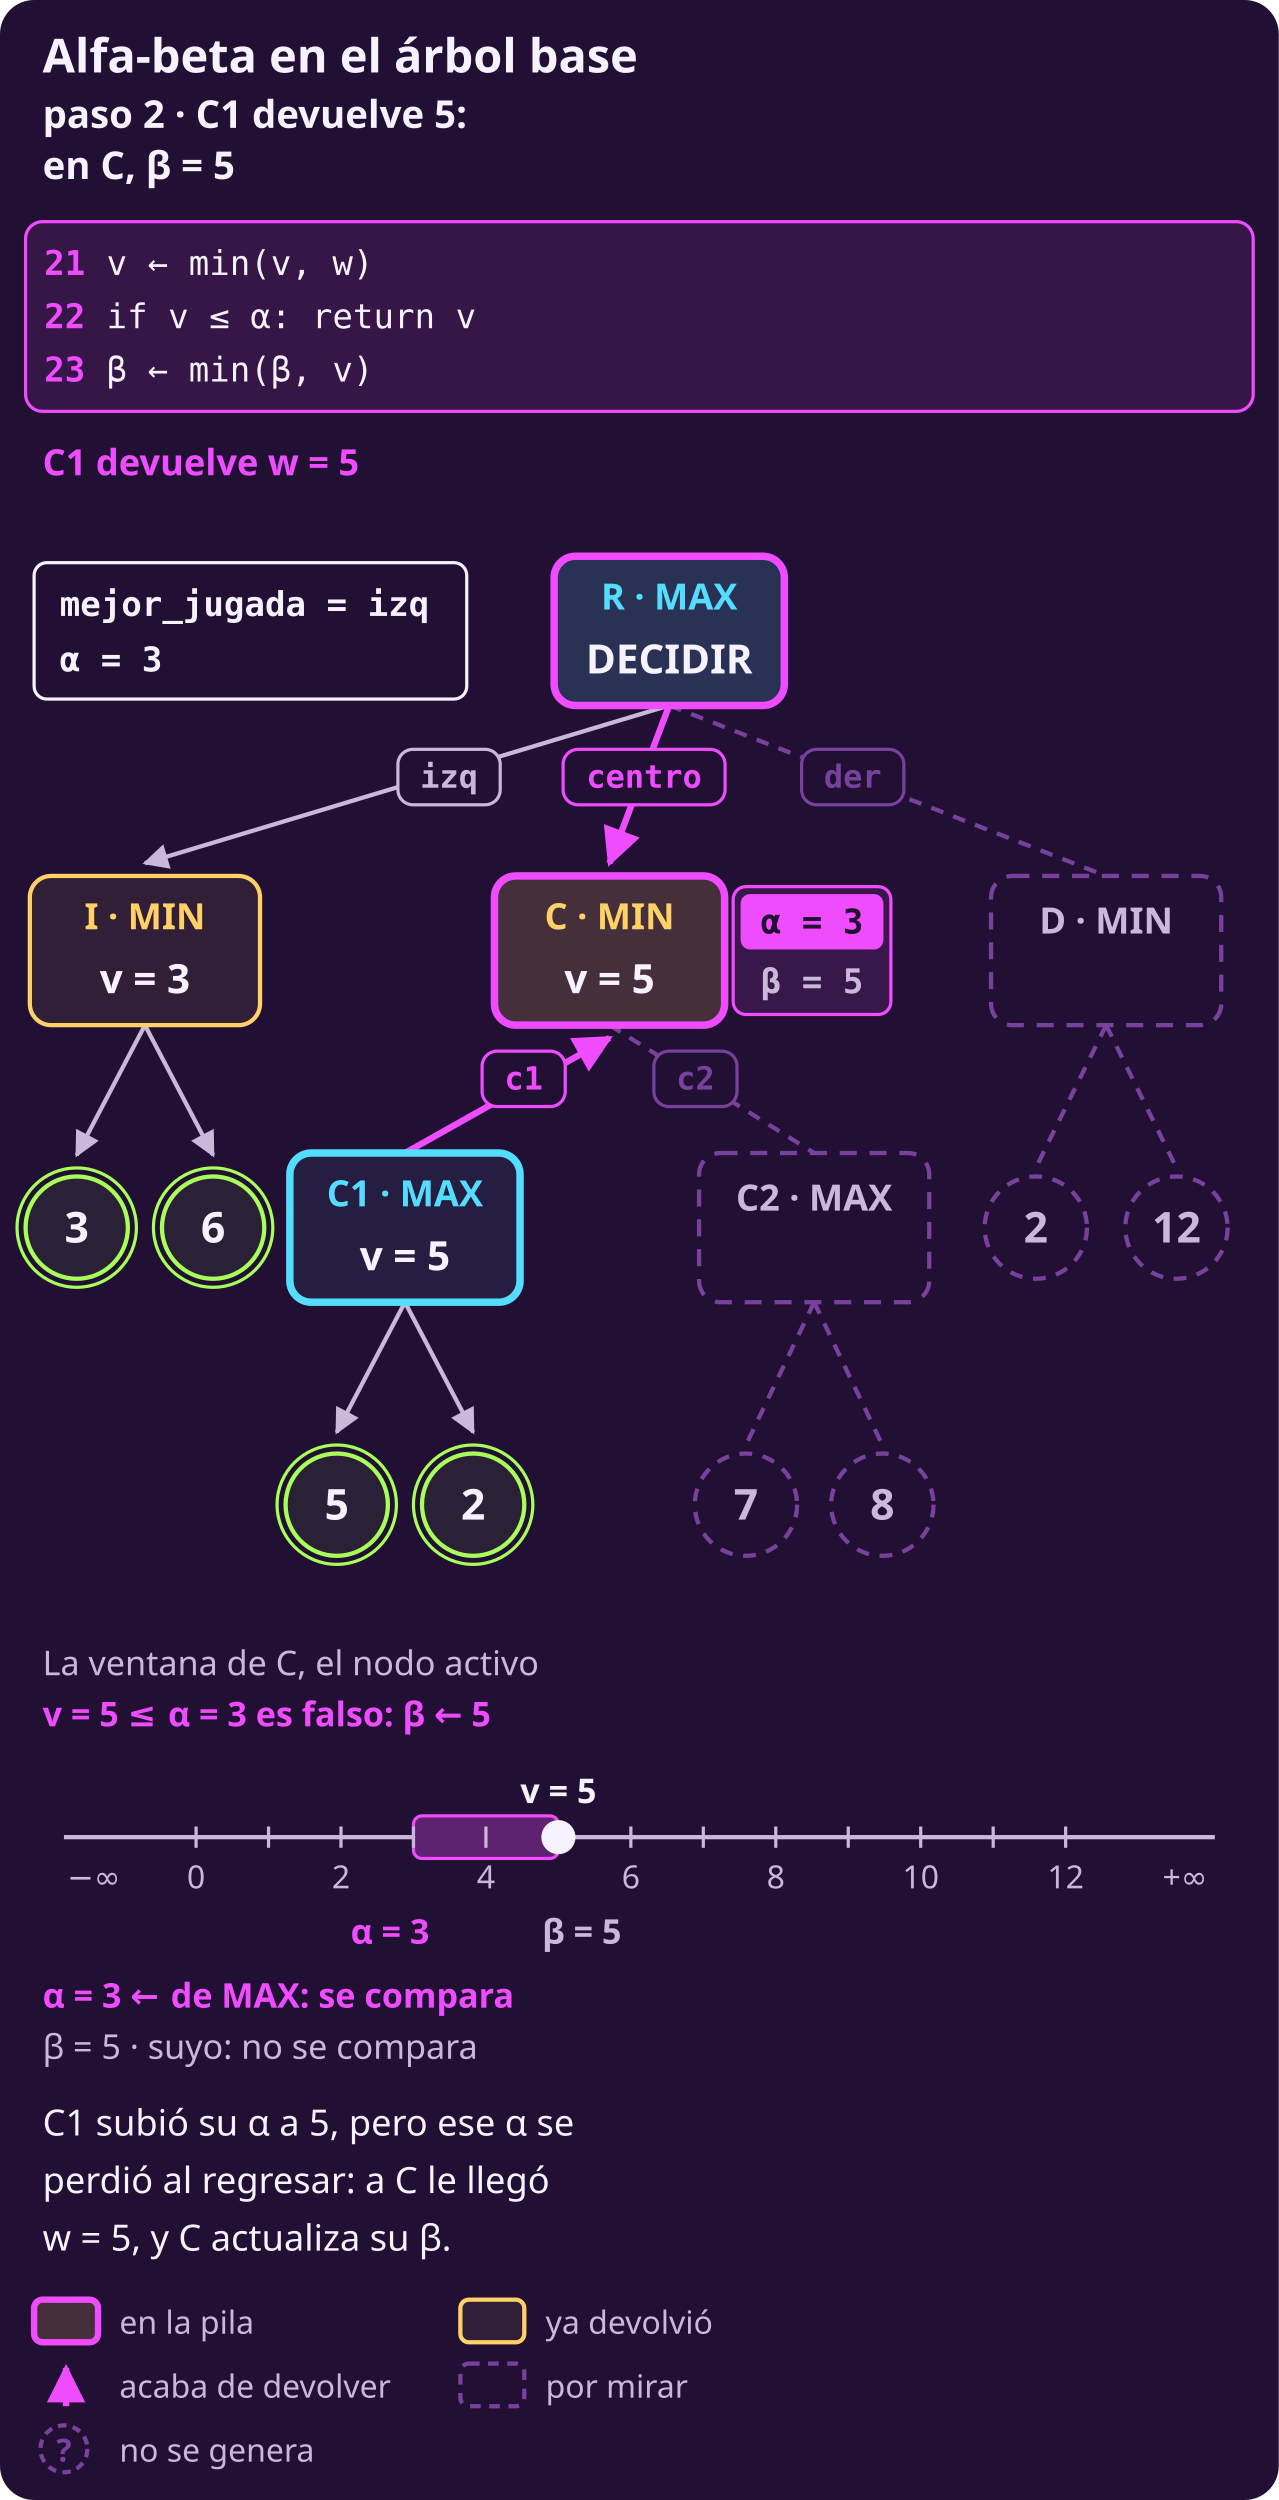
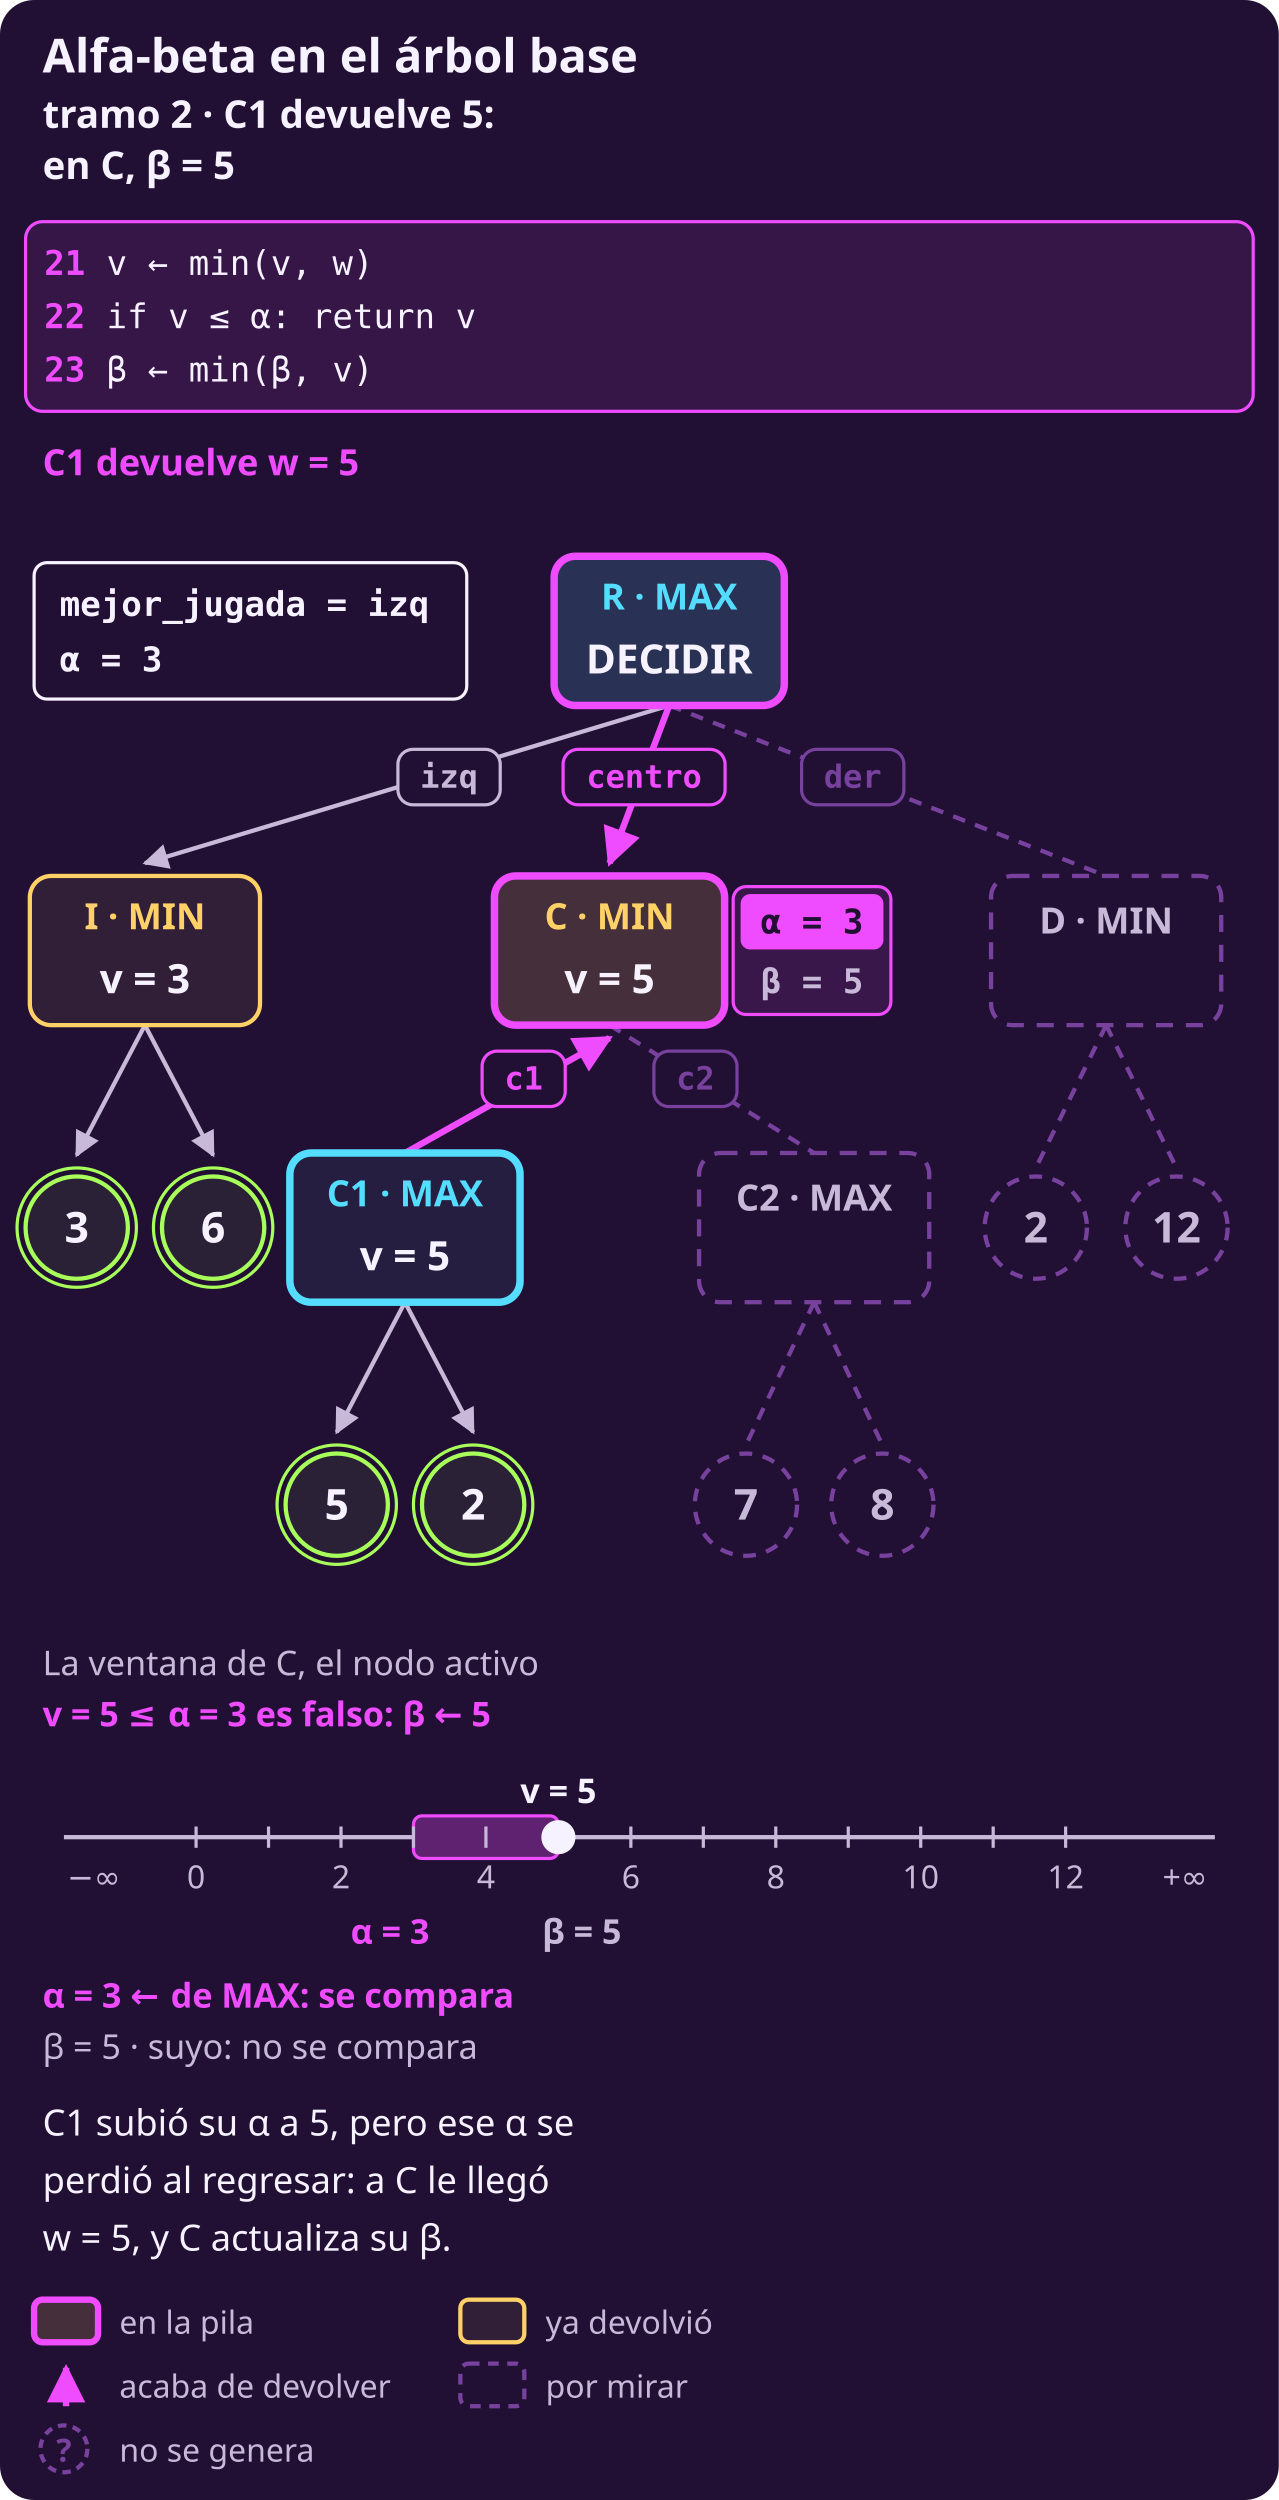
- <svg xmlns="http://www.w3.org/2000/svg" width="600" height="1173" viewBox="0 0 600 1173" role="img" aria-label="DECIDIR-ALFA-BETA sobre el árbol base, paso 2 (fila 10 de la traza). Arriba, la banda del pseudocódigo: línea 21: v ← min(v, w); línea 22: if v ≤ α: return v; línea 23: β ← min(β, v). C1 devuelve w = 5. Recuadro: mejor_jugada = izq · α = 3. En el árbol: R en la pila; I ya devolvió v = 3; C en la pila con v = 5, α = 3, β = 5; C1 ya devolvió v = 5; C2 por mirar; D por mirar. Abajo, la recta numérica: v = 5 ≤ α = 3 es falso: β ← 5. C compara su v con α, el número del rival que heredó; β es el suyo. C1 subió su α a 5, pero ese α se perdió al regresar: a C le llegó w = 5, y C actualiza su β.">
+ <svg xmlns="http://www.w3.org/2000/svg" width="600" height="1173" viewBox="0 0 600 1173" role="img" aria-label="DECIDIR-ALFA-BETA sobre el árbol base, tramo 2 (fila 10 de la traza). Arriba, la banda del pseudocódigo: línea 21: v ← min(v, w); línea 22: if v ≤ α: return v; línea 23: β ← min(β, v). C1 devuelve w = 5. Recuadro: mejor_jugada = izq · α = 3. En el árbol: R en la pila; I ya devolvió v = 3; C en la pila con v = 5, α = 3, β = 5; C1 ya devolvió v = 5; C2 por mirar; D por mirar. Abajo, la recta numérica: v = 5 ≤ α = 3 es falso: β ← 5. C compara su v con α, el número del rival que heredó; β es el suyo. C1 subió su α a 5, pero ese α se perdió al regresar: a C le llegó w = 5, y C actualiza su β.">
  <rect x="0" y="0" width="600" height="1173" rx="16" fill="#211033" />
  <defs>
    <marker id="p" viewBox="0 0 10 10" refX="9" refY="5" markerWidth="6" markerHeight="6" orient="auto-start-reverse">
      <path d="M 0 0 L 10 5 L 0 10 z" fill="#f04cff" />
    </marker>
    <marker id="s" viewBox="0 0 10 10" refX="9" refY="5" markerWidth="6" markerHeight="6" orient="auto-start-reverse">
      <path d="M 0 0 L 10 5 L 0 10 z" fill="#c8b9d8" />
    </marker>
  </defs>
  <text x="20" y="34" fill="#f7f2ff" font-family="system-ui, sans-serif" font-size="22" font-weight="700" text-anchor="start">Alfa-beta en el árbol base</text>
-   <text x="20" y="60" fill="#f7f2ff" font-family="system-ui, sans-serif" font-size="18" font-weight="700" text-anchor="start">paso 2 · C1 devuelve 5:</text>
+   <text x="20" y="60" fill="#f7f2ff" font-family="system-ui, sans-serif" font-size="18" font-weight="700" text-anchor="start">tramo 2 · C1 devuelve 5:</text>
  <text x="20" y="84" fill="#f7f2ff" font-family="system-ui, sans-serif" font-size="18" font-weight="700" text-anchor="start">en C, β = 5</text>
  <rect x="12" y="104" width="576" height="89" rx="8" fill="#361647" stroke="#f04cff" stroke-width="1.5" />
  <text x="40" y="129" fill="#f04cff" font-family="ui-monospace, SFMono-Regular, Menlo, monospace" font-size="16" font-weight="700" text-anchor="end">21</text>
  <text x="50" y="129" fill="#f7f2ff" font-family="ui-monospace, SFMono-Regular, Menlo, monospace" font-size="16" font-weight="normal" text-anchor="start">v ← min(v, w)</text>
  <text x="40" y="154" fill="#f04cff" font-family="ui-monospace, SFMono-Regular, Menlo, monospace" font-size="16" font-weight="700" text-anchor="end">22</text>
  <text x="50" y="154" fill="#f7f2ff" font-family="ui-monospace, SFMono-Regular, Menlo, monospace" font-size="16" font-weight="normal" text-anchor="start">if v ≤ α: return v</text>
  <text x="40" y="179" fill="#f04cff" font-family="ui-monospace, SFMono-Regular, Menlo, monospace" font-size="16" font-weight="700" text-anchor="end">23</text>
  <text x="50" y="179" fill="#f7f2ff" font-family="ui-monospace, SFMono-Regular, Menlo, monospace" font-size="16" font-weight="normal" text-anchor="start">β ← min(β, v)</text>
  <text x="20" y="223" fill="#f04cff" font-family="system-ui, sans-serif" font-size="17" font-weight="700" text-anchor="start">C1 devuelve w = 5</text>
  <line x1="314" y1="331.0" x2="68" y2="405.0" stroke="#c8b9d8" stroke-width="2" marker-end="url(#s)" />
  <rect x="186.7" y="351.6" width="48" height="26" rx="7" fill="#211033" stroke="#c8b9d8" stroke-width="1.5" />
  <text x="210.7" y="369.6" fill="#c8b9d8" font-family="ui-monospace, SFMono-Regular, Menlo, monospace" font-size="15" font-weight="700" text-anchor="middle">izq</text>
  <line x1="68" y1="481.0" x2="36" y2="542.0" stroke="#c8b9d8" stroke-width="2" marker-end="url(#s)" />
  <line x1="68" y1="481.0" x2="100" y2="542.0" stroke="#c8b9d8" stroke-width="2" marker-end="url(#s)" />
  <line x1="314" y1="331.0" x2="286" y2="405.0" stroke="#f04cff" stroke-width="3" marker-end="url(#p)" />
  <rect x="264.2" y="351.6" width="76" height="26" rx="7" fill="#211033" stroke="#f04cff" stroke-width="1.5" />
  <text x="302.2" y="369.6" fill="#f04cff" font-family="ui-monospace, SFMono-Regular, Menlo, monospace" font-size="15" font-weight="700" text-anchor="middle">centro</text>
  <line x1="190" y1="541.0" x2="286" y2="487.0" stroke="#f04cff" stroke-width="3" marker-end="url(#p)" />
  <rect x="226.2" y="493.2" width="39" height="26" rx="7" fill="#211033" stroke="#f04cff" stroke-width="1.5" />
  <text x="245.7" y="511.2" fill="#f04cff" font-family="ui-monospace, SFMono-Regular, Menlo, monospace" font-size="15" font-weight="700" text-anchor="middle">c1</text>
  <line x1="190" y1="611.0" x2="158" y2="672.0" stroke="#c8b9d8" stroke-width="2" marker-end="url(#s)" />
  <line x1="190" y1="611.0" x2="222" y2="672.0" stroke="#c8b9d8" stroke-width="2" marker-end="url(#s)" />
  <line x1="286" y1="481.0" x2="382" y2="541.0" stroke="#78419e" stroke-width="2" stroke-dasharray="6 5" />
  <rect x="306.8" y="493.2" width="39" height="26" rx="7" fill="#211033" stroke="#78419e" stroke-width="1.5" />
  <text x="326.3" y="511.2" fill="#78419e" font-family="ui-monospace, SFMono-Regular, Menlo, monospace" font-size="15" font-weight="700" text-anchor="middle">c2</text>
  <line x1="382" y1="611.0" x2="350" y2="678.0" stroke="#78419e" stroke-width="2" stroke-dasharray="6 5" />
  <line x1="382" y1="611.0" x2="414" y2="678.0" stroke="#78419e" stroke-width="2" stroke-dasharray="6 5" />
  <line x1="314" y1="331.0" x2="519" y2="411.0" stroke="#78419e" stroke-width="2" stroke-dasharray="6 5" />
  <rect x="376.1" y="351.6" width="48" height="26" rx="7" fill="#211033" stroke="#78419e" stroke-width="1.5" />
  <text x="400.1" y="369.6" fill="#78419e" font-family="ui-monospace, SFMono-Regular, Menlo, monospace" font-size="15" font-weight="700" text-anchor="middle">der</text>
  <line x1="519" y1="481.0" x2="486" y2="548.0" stroke="#78419e" stroke-width="2" stroke-dasharray="6 5" />
  <line x1="519" y1="481.0" x2="552" y2="548.0" stroke="#78419e" stroke-width="2" stroke-dasharray="6 5" />
  <rect x="260.0" y="261.0" width="108" height="70" rx="10" fill="#293154" stroke="#f04cff" stroke-width="3.5" />
  <text x="314" y="286.0" fill="#55ddff" font-family="system-ui, sans-serif" font-size="17" font-weight="700" text-anchor="middle">R · MAX</text>
  <text x="314" y="316.0" fill="#f7f2ff" font-family="system-ui, sans-serif" font-size="19" font-weight="700" text-anchor="middle">DECIDIR</text>
  <rect x="14.0" y="411.0" width="108" height="70" rx="10" fill="#311e37" stroke="#ffd166" stroke-width="2" />
  <text x="68" y="436.0" fill="#ffd166" font-family="system-ui, sans-serif" font-size="17" font-weight="700" text-anchor="middle">I · MIN</text>
  <text x="68" y="466.0" fill="#f7f2ff" font-family="system-ui, sans-serif" font-size="19" font-weight="700" text-anchor="middle">v = 3</text>
  <circle cx="36" cy="576.0" r="28" fill="none" stroke="#a8ff5a" stroke-width="1.5" />
  <circle cx="36" cy="576.0" r="24" fill="#2a2136" stroke="#a8ff5a" stroke-width="2" />
  <text x="36" y="583.0" fill="#f7f2ff" font-family="system-ui, sans-serif" font-size="20" font-weight="700" text-anchor="middle">3</text>
  <circle cx="100" cy="576.0" r="28" fill="none" stroke="#a8ff5a" stroke-width="1.5" />
  <circle cx="100" cy="576.0" r="24" fill="#2a2136" stroke="#a8ff5a" stroke-width="2" />
  <text x="100" y="583.0" fill="#f7f2ff" font-family="system-ui, sans-serif" font-size="20" font-weight="700" text-anchor="middle">6</text>
  <rect x="232.0" y="411.0" width="108" height="70" rx="10" fill="#452f3b" stroke="#f04cff" stroke-width="3.5" />
  <text x="286" y="436.0" fill="#ffd166" font-family="system-ui, sans-serif" font-size="17" font-weight="700" text-anchor="middle">C · MIN</text>
  <text x="286" y="466.0" fill="#f7f2ff" font-family="system-ui, sans-serif" font-size="19" font-weight="700" text-anchor="middle">v = 5</text>
  <rect x="136.0" y="541.0" width="108" height="70" rx="10" fill="#251e41" stroke="#55ddff" stroke-width="3.5" />
  <text x="190" y="566.0" fill="#55ddff" font-family="system-ui, sans-serif" font-size="17" font-weight="700" text-anchor="middle">C1 · MAX</text>
  <text x="190" y="596.0" fill="#f7f2ff" font-family="system-ui, sans-serif" font-size="19" font-weight="700" text-anchor="middle">v = 5</text>
  <circle cx="158" cy="706.0" r="28" fill="none" stroke="#a8ff5a" stroke-width="1.5" />
  <circle cx="158" cy="706.0" r="24" fill="#2a2136" stroke="#a8ff5a" stroke-width="2" />
  <text x="158" y="713.0" fill="#f7f2ff" font-family="system-ui, sans-serif" font-size="20" font-weight="700" text-anchor="middle">5</text>
  <circle cx="222" cy="706.0" r="28" fill="none" stroke="#a8ff5a" stroke-width="1.5" />
  <circle cx="222" cy="706.0" r="24" fill="#2a2136" stroke="#a8ff5a" stroke-width="2" />
  <text x="222" y="713.0" fill="#f7f2ff" font-family="system-ui, sans-serif" font-size="20" font-weight="700" text-anchor="middle">2</text>
  <rect x="328.0" y="541.0" width="108" height="70" rx="10" fill="#211033" stroke="#78419e" stroke-width="2" stroke-dasharray="8 6" />
  <text x="382" y="568.0" fill="#c8b9d8" font-family="system-ui, sans-serif" font-size="17" font-weight="700" text-anchor="middle">C2 · MAX</text>
  <circle cx="350" cy="706.0" r="24" fill="#211033" stroke="#78419e" stroke-width="2" stroke-dasharray="6 5" />
  <text x="350" y="713.0" fill="#c8b9d8" font-family="system-ui, sans-serif" font-size="20" font-weight="700" text-anchor="middle">7</text>
  <circle cx="414" cy="706.0" r="24" fill="#211033" stroke="#78419e" stroke-width="2" stroke-dasharray="6 5" />
  <text x="414" y="713.0" fill="#c8b9d8" font-family="system-ui, sans-serif" font-size="20" font-weight="700" text-anchor="middle">8</text>
  <rect x="465.0" y="411.0" width="108" height="70" rx="10" fill="#211033" stroke="#78419e" stroke-width="2" stroke-dasharray="8 6" />
  <text x="519" y="438.0" fill="#c8b9d8" font-family="system-ui, sans-serif" font-size="17" font-weight="700" text-anchor="middle">D · MIN</text>
  <circle cx="486" cy="576.0" r="24" fill="#211033" stroke="#78419e" stroke-width="2" stroke-dasharray="6 5" />
  <text x="486" y="583.0" fill="#c8b9d8" font-family="system-ui, sans-serif" font-size="20" font-weight="700" text-anchor="middle">2</text>
  <circle cx="552" cy="576.0" r="24" fill="#211033" stroke="#78419e" stroke-width="2" stroke-dasharray="6 5" />
  <text x="552" y="583.0" fill="#c8b9d8" font-family="system-ui, sans-serif" font-size="20" font-weight="700" text-anchor="middle">12</text>
  <rect x="344.0" y="416.0" width="74" height="60" rx="6" fill="#3a174b" stroke="#f04cff" stroke-width="1.5" />
  <rect x="348.0" y="420.0" width="66" height="25" rx="4" fill="#f04cff" stroke="#f04cff" stroke-width="1" />
  <text x="381.0" y="438.0" fill="#211033" font-family="ui-monospace, SFMono-Regular, Menlo, monospace" font-size="16" font-weight="700" text-anchor="middle">α = 3</text>
  <text x="381.0" y="466.0" fill="#c8b9d8" font-family="ui-monospace, SFMono-Regular, Menlo, monospace" font-size="16" font-weight="700" text-anchor="middle">β = 5</text>
  <rect x="16" y="264.0" width="203" height="64" rx="6" fill="#211033" stroke="#f7f2ff" stroke-width="1.5" />
  <text x="28" y="289.0" fill="#f7f2ff" font-family="ui-monospace, SFMono-Regular, Menlo, monospace" font-size="16" font-weight="700" text-anchor="start">mejor_jugada = izq</text>
  <text x="28" y="315.0" fill="#f7f2ff" font-family="ui-monospace, SFMono-Regular, Menlo, monospace" font-size="16" font-weight="700" text-anchor="start">α = 3</text>
  <text x="20" y="786.0" fill="#c8b9d8" font-family="system-ui, sans-serif" font-size="16" font-weight="normal" text-anchor="start">La ventana de C, el nodo activo</text>
  <text x="20" y="810.0" fill="#f04cff" font-family="system-ui, sans-serif" font-size="16" font-weight="700" text-anchor="start">v = 5 ≤ α = 3 es falso: β ← 5</text>
  <line x1="30" y1="862.0" x2="570" y2="862.0" stroke="#c8b9d8" stroke-width="2" />
  <rect x="194.0" y="852.0" width="68.0" height="20" rx="4" fill="#5f2270" stroke="#f04cff" stroke-width="1.5" />
  <line x1="92.0" y1="857.0" x2="92.0" y2="867.0" stroke="#c8b9d8" stroke-width="1.5" />
  <text x="92.0" y="886.0" fill="#c8b9d8" font-family="system-ui, sans-serif" font-size="15" font-weight="normal" text-anchor="middle">0</text>
  <line x1="126.0" y1="857.0" x2="126.0" y2="867.0" stroke="#c8b9d8" stroke-width="1.5" />
  <line x1="160.0" y1="857.0" x2="160.0" y2="867.0" stroke="#c8b9d8" stroke-width="1.5" />
  <text x="160.0" y="886.0" fill="#c8b9d8" font-family="system-ui, sans-serif" font-size="15" font-weight="normal" text-anchor="middle">2</text>
  <line x1="194.0" y1="857.0" x2="194.0" y2="867.0" stroke="#c8b9d8" stroke-width="1.5" />
  <line x1="228.0" y1="857.0" x2="228.0" y2="867.0" stroke="#c8b9d8" stroke-width="1.5" />
  <text x="228.0" y="886.0" fill="#c8b9d8" font-family="system-ui, sans-serif" font-size="15" font-weight="normal" text-anchor="middle">4</text>
  <line x1="262.0" y1="857.0" x2="262.0" y2="867.0" stroke="#c8b9d8" stroke-width="1.5" />
  <line x1="296.0" y1="857.0" x2="296.0" y2="867.0" stroke="#c8b9d8" stroke-width="1.5" />
  <text x="296.0" y="886.0" fill="#c8b9d8" font-family="system-ui, sans-serif" font-size="15" font-weight="normal" text-anchor="middle">6</text>
  <line x1="330.0" y1="857.0" x2="330.0" y2="867.0" stroke="#c8b9d8" stroke-width="1.5" />
  <line x1="364.0" y1="857.0" x2="364.0" y2="867.0" stroke="#c8b9d8" stroke-width="1.5" />
  <text x="364.0" y="886.0" fill="#c8b9d8" font-family="system-ui, sans-serif" font-size="15" font-weight="normal" text-anchor="middle">8</text>
  <line x1="398.0" y1="857.0" x2="398.0" y2="867.0" stroke="#c8b9d8" stroke-width="1.5" />
  <line x1="432.0" y1="857.0" x2="432.0" y2="867.0" stroke="#c8b9d8" stroke-width="1.5" />
  <text x="432.0" y="886.0" fill="#c8b9d8" font-family="system-ui, sans-serif" font-size="15" font-weight="normal" text-anchor="middle">10</text>
  <line x1="466.0" y1="857.0" x2="466.0" y2="867.0" stroke="#c8b9d8" stroke-width="1.5" />
  <line x1="500.0" y1="857.0" x2="500.0" y2="867.0" stroke="#c8b9d8" stroke-width="1.5" />
  <text x="500.0" y="886.0" fill="#c8b9d8" font-family="system-ui, sans-serif" font-size="15" font-weight="normal" text-anchor="middle">12</text>
  <text x="44" y="886.0" fill="#c8b9d8" font-family="system-ui, sans-serif" font-size="15" font-weight="normal" text-anchor="middle">−∞</text>
  <text x="556" y="886.0" fill="#c8b9d8" font-family="system-ui, sans-serif" font-size="15" font-weight="normal" text-anchor="middle">+∞</text>
  <text x="183.0" y="912.0" fill="#f04cff" font-family="system-ui, sans-serif" font-size="16" font-weight="700" text-anchor="middle">α = 3</text>
  <text x="273.0" y="912.0" fill="#c8b9d8" font-family="system-ui, sans-serif" font-size="16" font-weight="700" text-anchor="middle">β = 5</text>
  <circle cx="262.0" cy="862.0" r="8" fill="#f7f2ff" />
  <text x="262.0" y="846.0" fill="#f7f2ff" font-family="system-ui, sans-serif" font-size="16" font-weight="700" text-anchor="middle">v = 5</text>
  <text x="20" y="942.0" fill="#f04cff" font-family="system-ui, sans-serif" font-size="16" font-weight="700" text-anchor="start">α = 3 ← de MAX: se compara</text>
  <text x="20" y="966.0" fill="#c8b9d8" font-family="system-ui, sans-serif" font-size="16" font-weight="normal" text-anchor="start">β = 5 · suyo: no se compara</text>
  <text x="20" y="1002.0" fill="#f7f2ff" font-family="system-ui, sans-serif" font-size="17" font-weight="normal" text-anchor="start">C1 subió su α a 5, pero ese α se</text>
  <text x="20" y="1029.0" fill="#f7f2ff" font-family="system-ui, sans-serif" font-size="17" font-weight="normal" text-anchor="start">perdió al regresar: a C le llegó</text>
  <text x="20" y="1056.0" fill="#f7f2ff" font-family="system-ui, sans-serif" font-size="17" font-weight="normal" text-anchor="start">w = 5, y C actualiza su β.</text>
  <rect x="16" y="1079.0" width="30" height="20" rx="4" fill="#452f3b" stroke="#f04cff" stroke-width="3" />
  <text x="56" y="1095.0" fill="#c8b9d8" font-family="system-ui, sans-serif" font-size="15" font-weight="normal" text-anchor="start">en la pila</text>
  <rect x="216" y="1079.0" width="30" height="20" rx="4" fill="#311e37" stroke="#ffd166" stroke-width="2" />
  <text x="256" y="1095.0" fill="#c8b9d8" font-family="system-ui, sans-serif" font-size="15" font-weight="normal" text-anchor="start">ya devolvió</text>
  <line x1="31" y1="1129.0" x2="31" y2="1111.0" stroke="#f04cff" stroke-width="3" marker-end="url(#p)" />
  <text x="56" y="1125.0" fill="#c8b9d8" font-family="system-ui, sans-serif" font-size="15" font-weight="normal" text-anchor="start">acaba de devolver</text>
  <rect x="216" y="1109.0" width="30" height="20" rx="4" fill="none" stroke="#78419e" stroke-width="2" stroke-dasharray="5 4" />
  <text x="256" y="1125.0" fill="#c8b9d8" font-family="system-ui, sans-serif" font-size="15" font-weight="normal" text-anchor="start">por mirar</text>
  <circle cx="30" cy="1149.0" r="11" fill="#211033" stroke="#78419e" stroke-width="2" stroke-dasharray="4 3" />
  <text x="30" y="1155.0" fill="#78419e" font-family="system-ui, sans-serif" font-size="15" font-weight="700" text-anchor="middle">?</text>
  <text x="56" y="1155.0" fill="#c8b9d8" font-family="system-ui, sans-serif" font-size="15" font-weight="normal" text-anchor="start">no se genera</text>
</svg>
